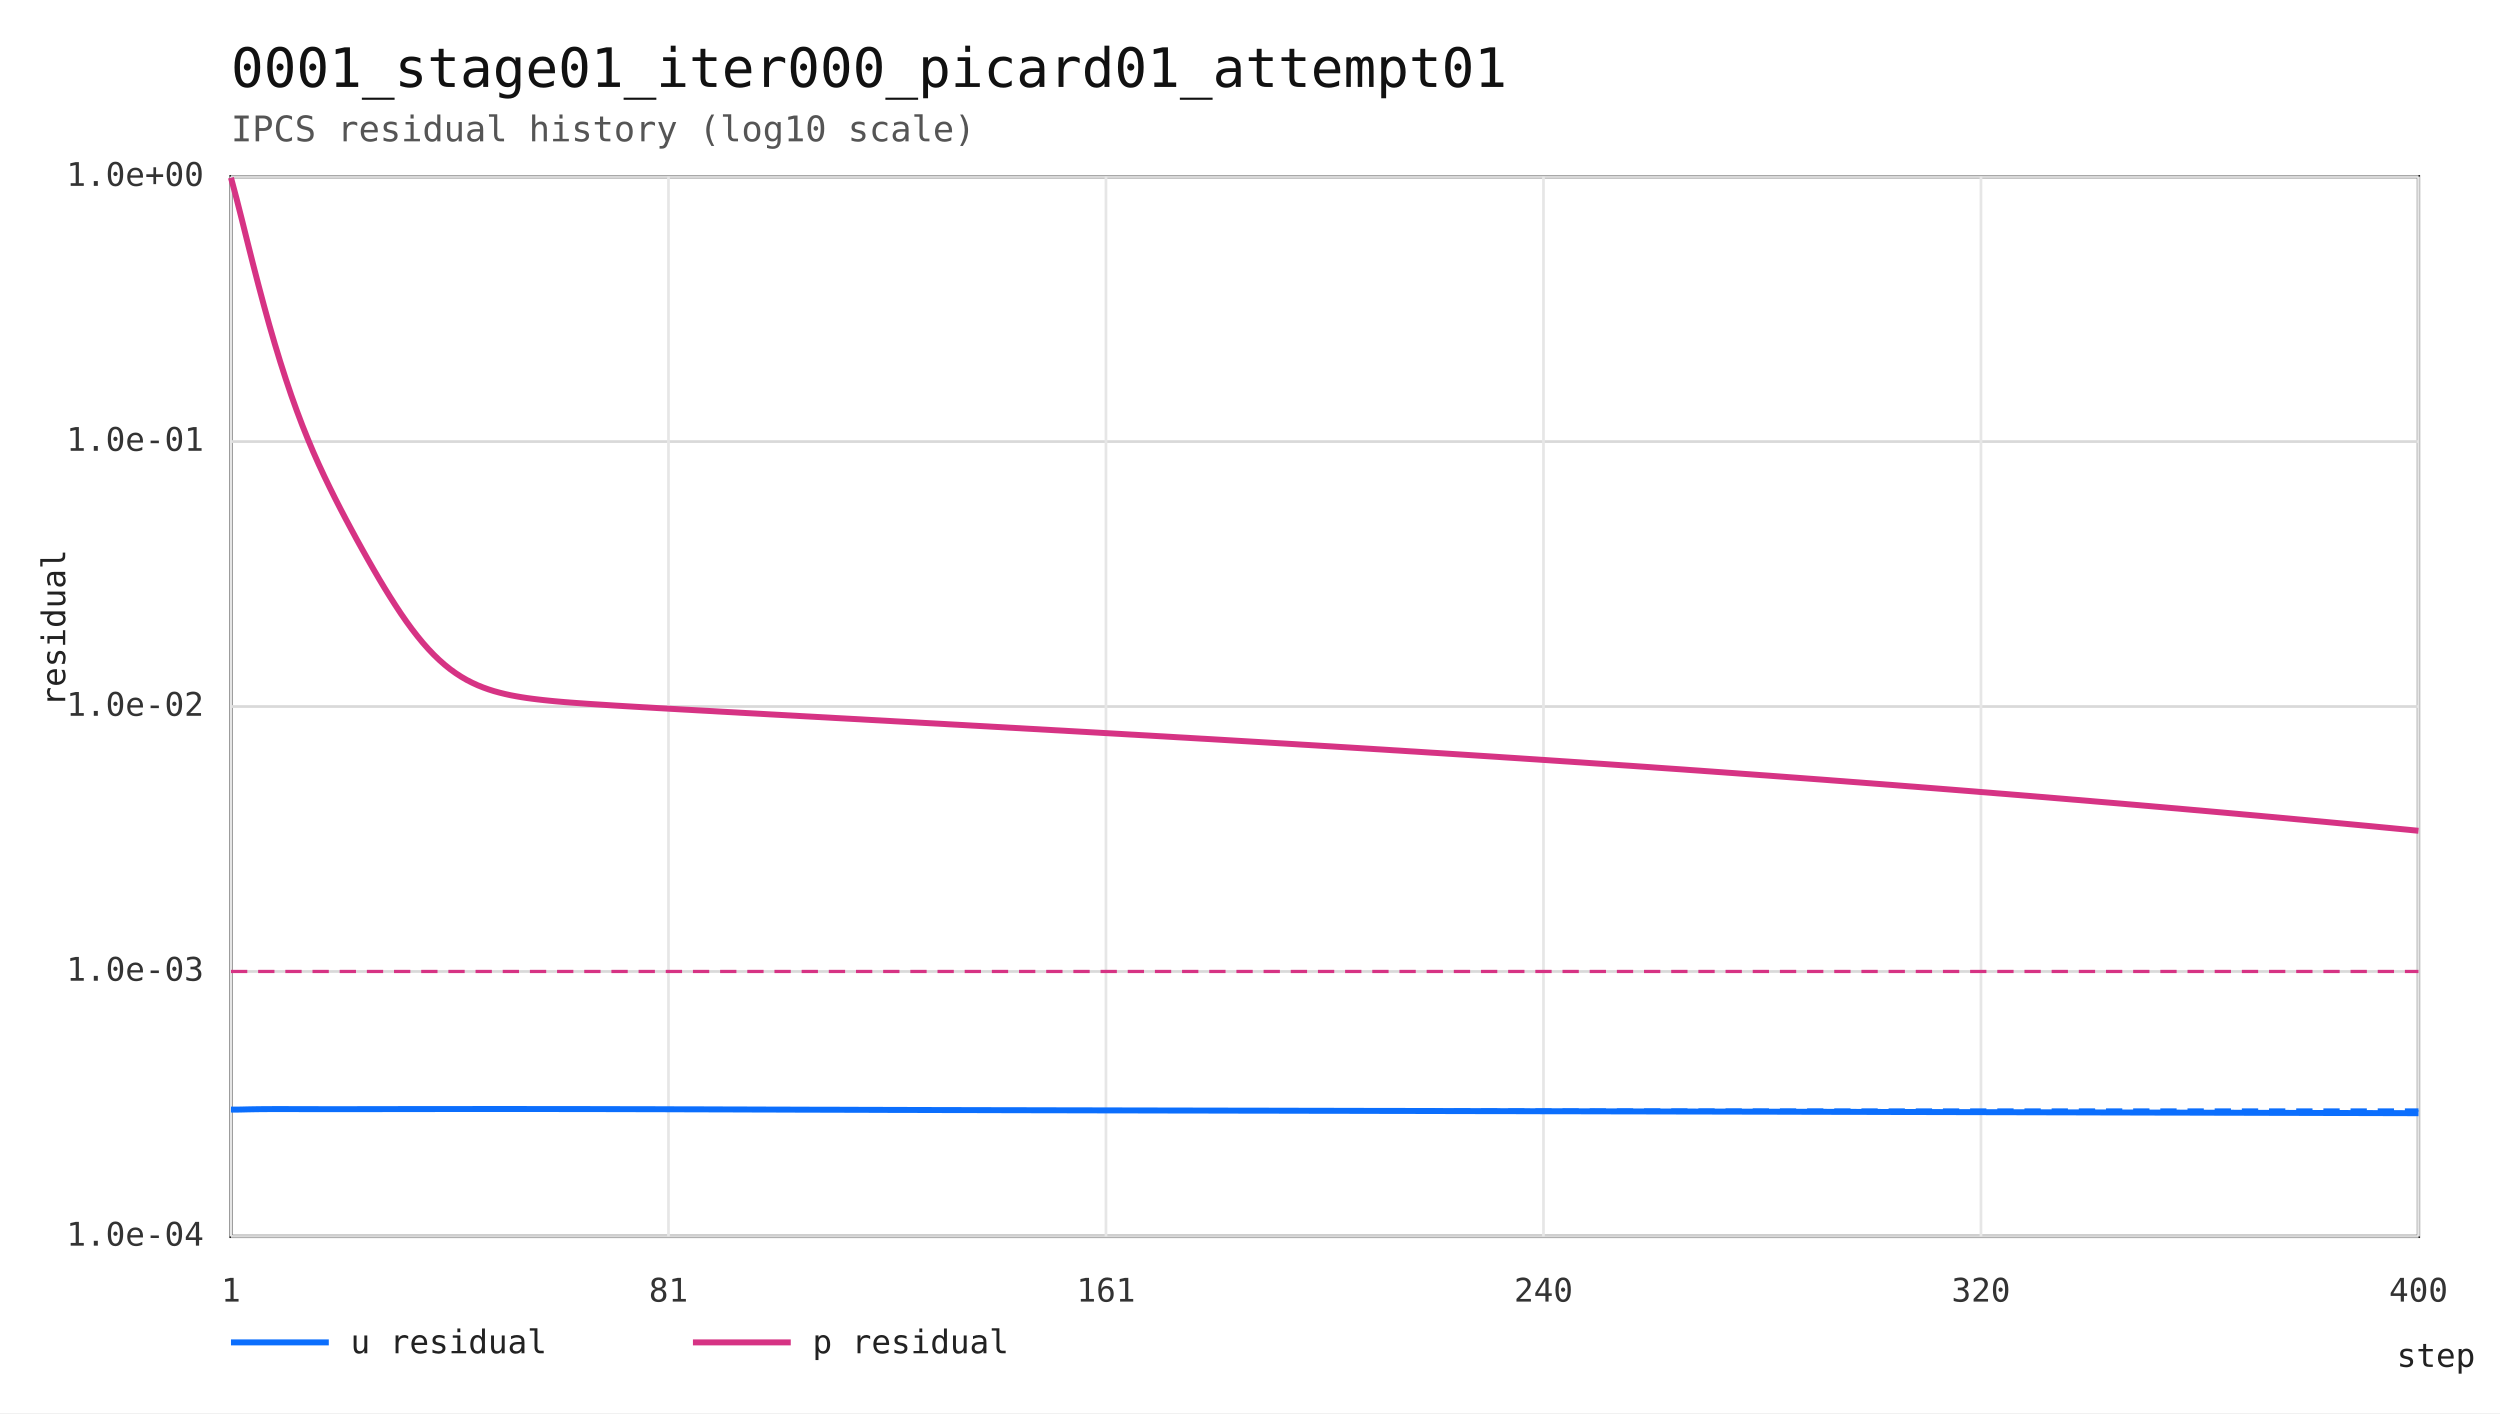
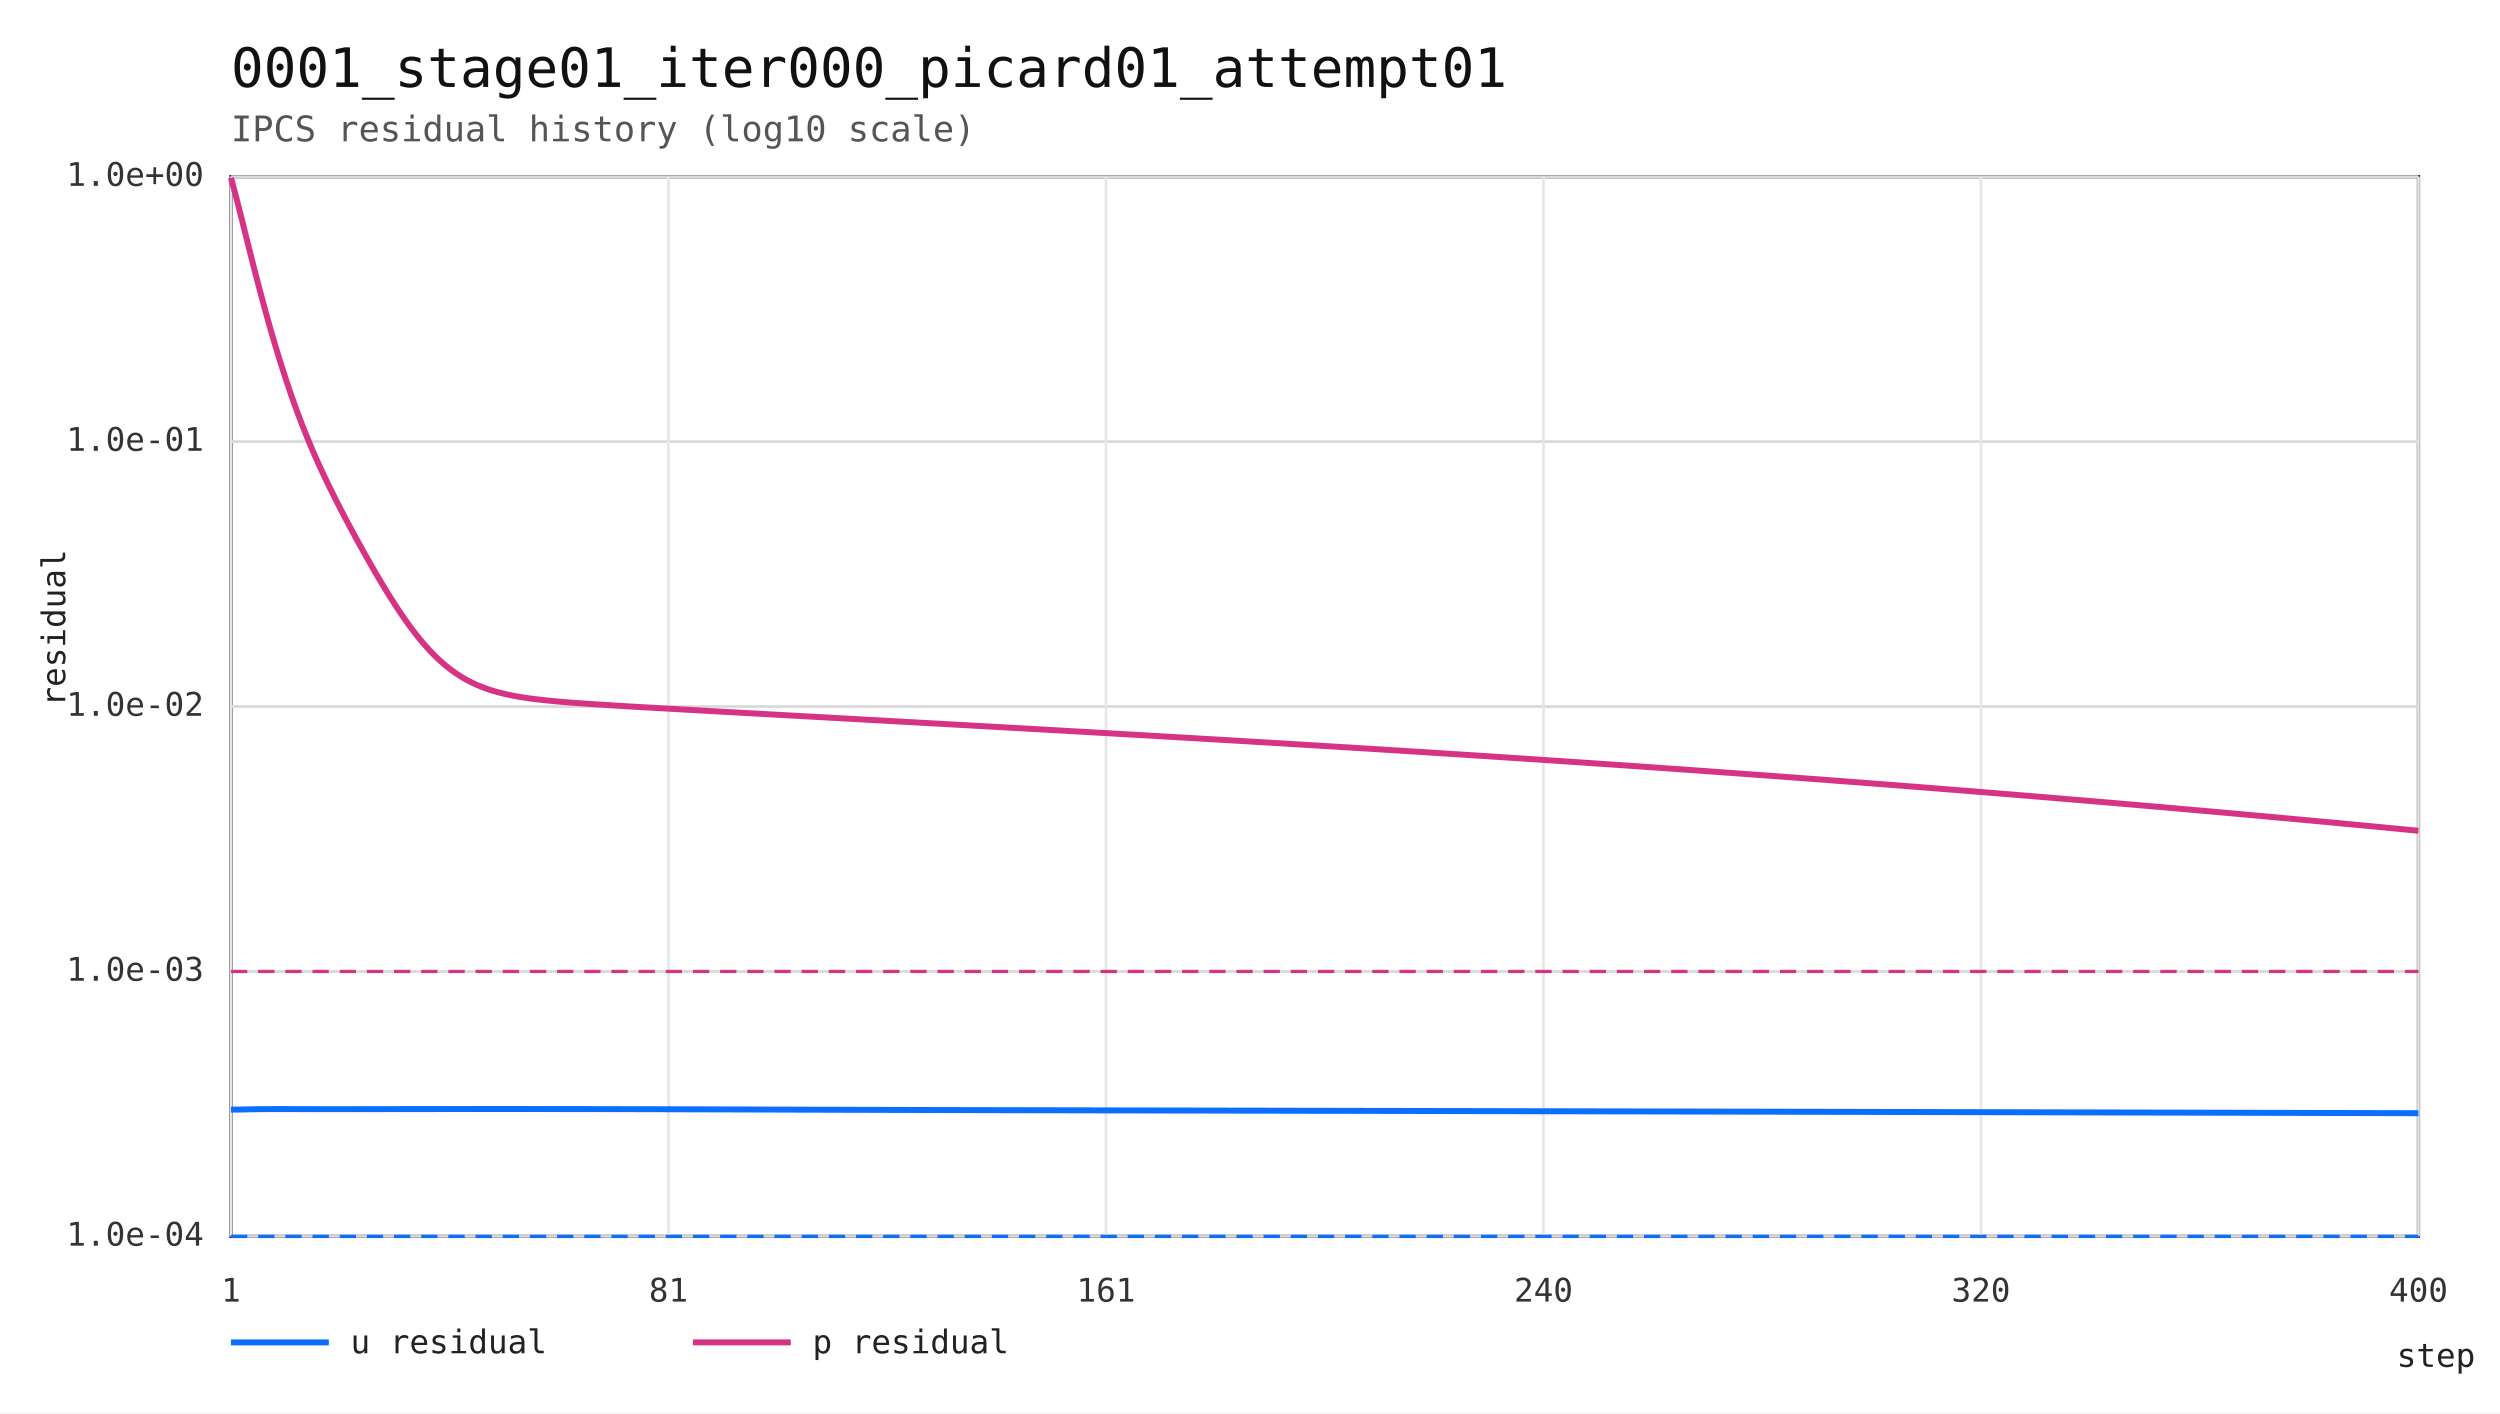
<svg xmlns="http://www.w3.org/2000/svg" width="920" height="520" viewBox="0 0 920 520">
  <rect x="0" y="0" width="920" height="520" fill="white" />
  <text x="85" y="32" font-size="20" font-family="monospace" fill="#111111">0001_stage01_iter000_picard01_attempt01</text>
  <text x="85" y="52" font-size="13" font-family="monospace" fill="#555555">IPCS residual history (log10 scale)</text>
  <rect x="85" y="65" width="805" height="390" fill="none" stroke="#222222" stroke-width="1.2" />
  <line x1="85" y1="455.00" x2="890" y2="455.00" stroke="#d9d9d9" stroke-width="1" />
  <text x="75" y="455.00" font-size="12" font-family="monospace" fill="#333333" text-anchor="end" dominant-baseline="middle">1.0e-04</text>
  <line x1="85" y1="357.50" x2="890" y2="357.50" stroke="#d9d9d9" stroke-width="1" />
  <text x="75" y="357.50" font-size="12" font-family="monospace" fill="#333333" text-anchor="end" dominant-baseline="middle">1.0e-03</text>
  <line x1="85" y1="260.00" x2="890" y2="260.00" stroke="#d9d9d9" stroke-width="1" />
  <text x="75" y="260.00" font-size="12" font-family="monospace" fill="#333333" text-anchor="end" dominant-baseline="middle">1.0e-02</text>
  <line x1="85" y1="162.50" x2="890" y2="162.50" stroke="#d9d9d9" stroke-width="1" />
  <text x="75" y="162.50" font-size="12" font-family="monospace" fill="#333333" text-anchor="end" dominant-baseline="middle">1.0e-01</text>
  <line x1="85" y1="65.00" x2="890" y2="65.00" stroke="#d9d9d9" stroke-width="1" />
  <text x="75" y="65.00" font-size="12" font-family="monospace" fill="#333333" text-anchor="end" dominant-baseline="middle">1.0e+00</text>
  <line x1="85.00" y1="65" x2="85.00" y2="455" stroke="#e6e6e6" stroke-width="1" />
  <text x="85.00" y="479" font-size="12" font-family="monospace" fill="#333333" text-anchor="middle">1</text>
  <line x1="246.00" y1="65" x2="246.00" y2="455" stroke="#e6e6e6" stroke-width="1" />
  <text x="246.00" y="479" font-size="12" font-family="monospace" fill="#333333" text-anchor="middle">81</text>
  <line x1="407.00" y1="65" x2="407.00" y2="455" stroke="#e6e6e6" stroke-width="1" />
  <text x="407.00" y="479" font-size="12" font-family="monospace" fill="#333333" text-anchor="middle">161</text>
  <line x1="568.00" y1="65" x2="568.00" y2="455" stroke="#e6e6e6" stroke-width="1" />
  <text x="568.00" y="479" font-size="12" font-family="monospace" fill="#333333" text-anchor="middle">240</text>
  <line x1="729.00" y1="65" x2="729.00" y2="455" stroke="#e6e6e6" stroke-width="1" />
  <text x="729.00" y="479" font-size="12" font-family="monospace" fill="#333333" text-anchor="middle">320</text>
  <line x1="890.00" y1="65" x2="890.00" y2="455" stroke="#e6e6e6" stroke-width="1" />
  <text x="890.00" y="479" font-size="12" font-family="monospace" fill="#333333" text-anchor="middle">400</text>
-   <line x1="85" y1="408.48" x2="890" y2="408.48" stroke="#0b6efd" stroke-width="1.2" stroke-dasharray="6 4" />
+   <line x1="85" y1="455.00" x2="890" y2="455.00" stroke="#0b6efd" stroke-width="1.2" stroke-dasharray="6 4" />
  <line x1="85" y1="357.50" x2="890" y2="357.50" stroke="#d63384" stroke-width="1.2" stroke-dasharray="6 4" />
  <polyline fill="none" stroke="#0b6efd" stroke-width="2.2" points="85.00,408.32 87.02,408.34 89.04,408.30 91.05,408.25 93.07,408.21 95.09,408.18 97.11,408.16 99.12,408.15 101.14,408.14 103.16,408.14 105.18,408.14 107.19,408.15 109.21,408.15 111.23,408.16 113.25,408.16 115.26,408.16 117.28,408.17 119.30,408.17 121.32,408.17 123.33,408.17 125.35,408.17 127.37,408.17 129.39,408.17 131.40,408.17 133.42,408.16 135.44,408.16 137.46,408.16 139.47,408.16 141.49,408.15 143.51,408.15 145.53,408.15 147.54,408.14 149.56,408.14 151.58,408.14 153.60,408.14 155.61,408.13 157.63,408.13 159.65,408.13 161.67,408.12 163.68,408.12 165.70,408.12 167.72,408.12 169.74,408.12 171.75,408.12 173.77,408.12 175.79,408.11 177.81,408.11 179.82,408.11 181.84,408.11 183.86,408.11 185.88,408.11 187.89,408.11 189.91,408.11 191.93,408.11 193.95,408.12 195.96,408.12 197.98,408.12 200.00,408.12 202.02,408.12 204.04,408.12 206.05,408.13 208.07,408.13 210.09,408.13 212.11,408.14 214.12,408.14 216.14,408.14 218.16,408.15 220.18,408.15 222.19,408.15 224.21,408.16 226.23,408.16 228.25,408.17 230.26,408.17 232.28,408.17 234.30,408.18 236.32,408.18 238.33,408.19 240.35,408.19 242.37,408.20 244.39,408.20 246.40,408.21 248.42,408.22 250.44,408.22 252.46,408.23 254.47,408.23 256.49,408.24 258.51,408.24 260.53,408.25 262.54,408.26 264.56,408.26 266.58,408.27 268.60,408.27 270.61,408.28 272.63,408.29 274.65,408.29 276.67,408.30 278.68,408.30 280.70,408.31 282.72,408.32 284.74,408.32 286.75,408.33 288.77,408.34 290.79,408.34 292.81,408.35 294.82,408.35 296.84,408.36 298.86,408.37 300.88,408.37 302.89,408.38 304.91,408.38 306.93,408.39 308.95,408.39 310.96,408.40 312.98,408.41 315.00,408.41 317.02,408.42 319.04,408.42 321.05,408.43 323.07,408.43 325.09,408.44 327.11,408.45 329.12,408.45 331.14,408.46 333.16,408.46 335.18,408.47 337.19,408.47 339.21,408.48 341.23,408.48 343.25,408.49 345.26,408.49 347.28,408.50 349.30,408.50 351.32,408.51 353.33,408.51 355.35,408.52 357.37,408.52 359.39,408.52 361.40,408.53 363.42,408.53 365.44,408.54 367.46,408.54 369.47,408.55 371.49,408.55 373.51,408.56 375.53,408.56 377.54,408.56 379.56,408.57 381.58,408.57 383.60,408.58 385.61,408.58 387.63,408.58 389.65,408.59 391.67,408.59 393.68,408.60 395.70,408.60 397.72,408.60 399.74,408.61 401.75,408.61 403.77,408.62 405.79,408.62 407.81,408.62 409.82,408.63 411.84,408.63 413.86,408.64 415.88,408.64 417.89,408.64 419.91,408.65 421.93,408.65 423.95,408.65 425.96,408.66 427.98,408.66 430.00,408.67 432.02,408.67 434.04,408.67 436.05,408.68 438.07,408.68 440.09,408.69 442.11,408.69 444.12,408.69 446.14,408.70 448.16,408.70 450.18,408.70 452.19,408.71 454.21,408.71 456.23,408.72 458.25,408.72 460.26,408.72 462.28,408.73 464.30,408.73 466.32,408.73 468.33,408.74 470.35,408.74 472.37,408.75 474.39,408.75 476.40,408.75 478.42,408.76 480.44,408.76 482.46,408.77 484.47,408.77 486.49,408.77 488.51,408.78 490.53,408.78 492.54,408.79 494.56,408.79 496.58,408.79 498.60,408.80 500.61,408.80 502.63,408.81 504.65,408.81 506.67,408.81 508.68,408.82 510.70,408.82 512.72,408.83 514.74,408.83 516.75,408.83 518.77,408.84 520.79,408.84 522.81,408.85 524.82,408.85 526.84,408.85 528.86,408.86 530.88,408.86 532.89,408.87 534.91,408.87 536.93,408.87 538.95,408.88 540.96,408.88 542.98,408.89 545.00,408.89 547.02,408.89 549.04,408.90 551.05,408.90 553.07,408.91 555.09,408.91 557.11,408.91 559.12,408.92 561.14,408.92 563.16,408.93 565.18,408.93 567.19,408.94 569.21,408.94 571.23,408.94 573.25,408.95 575.26,408.95 577.28,408.96 579.30,408.96 581.32,408.96 583.33,408.97 585.35,408.97 587.37,408.98 589.39,408.98 591.40,408.98 593.42,408.99 595.44,408.99 597.46,409.00 599.47,409.00 601.49,409.01 603.51,409.01 605.53,409.01 607.54,409.02 609.56,409.02 611.58,409.03 613.60,409.03 615.61,409.03 617.63,409.04 619.65,409.04 621.67,409.05 623.68,409.05 625.70,409.06 627.72,409.06 629.74,409.06 631.75,409.07 633.77,409.07 635.79,409.08 637.81,409.08 639.82,409.08 641.84,409.09 643.86,409.09 645.88,409.10 647.89,409.10 649.91,409.11 651.93,409.11 653.95,409.11 655.96,409.12 657.98,409.12 660.00,409.13 662.02,409.13 664.04,409.14 666.05,409.14 668.07,409.14 670.09,409.15 672.11,409.15 674.12,409.16 676.14,409.16 678.16,409.17 680.18,409.17 682.19,409.17 684.21,409.18 686.23,409.18 688.25,409.19 690.26,409.19 692.28,409.20 694.30,409.20 696.32,409.21 698.33,409.21 700.35,409.21 702.37,409.22 704.39,409.22 706.40,409.23 708.42,409.23 710.44,409.24 712.46,409.24 714.47,409.25 716.49,409.25 718.51,409.25 720.53,409.26 722.54,409.26 724.56,409.27 726.58,409.27 728.60,409.28 730.61,409.28 732.63,409.29 734.65,409.29 736.67,409.30 738.68,409.30 740.70,409.30 742.72,409.31 744.74,409.31 746.75,409.32 748.77,409.32 750.79,409.33 752.81,409.33 754.82,409.34 756.84,409.34 758.86,409.35 760.88,409.35 762.89,409.35 764.91,409.36 766.93,409.36 768.95,409.37 770.96,409.37 772.98,409.38 775.00,409.38 777.02,409.39 779.04,409.39 781.05,409.40 783.07,409.40 785.09,409.41 787.11,409.41 789.12,409.42 791.14,409.42 793.16,409.43 795.18,409.43 797.19,409.43 799.21,409.44 801.23,409.44 803.25,409.45 805.26,409.45 807.28,409.46 809.30,409.46 811.32,409.47 813.33,409.47 815.35,409.48 817.37,409.48 819.39,409.49 821.40,409.49 823.42,409.50 825.44,409.50 827.46,409.51 829.47,409.51 831.49,409.52 833.51,409.52 835.53,409.53 837.54,409.53 839.56,409.54 841.58,409.54 843.60,409.55 845.61,409.55 847.63,409.56 849.65,409.56 851.67,409.57 853.68,409.57 855.70,409.58 857.72,409.58 859.74,409.58 861.75,409.59 863.77,409.59 865.79,409.60 867.81,409.60 869.82,409.61 871.84,409.61 873.86,409.62 875.88,409.62 877.89,409.63 879.91,409.63 881.93,409.64 883.95,409.64 885.96,409.65 887.98,409.66 890.00,409.66" />
  <polyline fill="none" stroke="#d63384" stroke-width="2.2" points="85.00,65.40 87.02,72.98 89.04,80.94 91.05,89.01 93.07,97.02 95.09,104.83 97.11,112.39 99.12,119.65 101.14,126.60 103.16,133.23 105.18,139.52 107.19,145.48 109.21,151.12 111.23,156.46 113.25,161.50 115.26,166.28 117.28,170.83 119.30,175.18 121.32,179.37 123.33,183.43 125.35,187.38 127.37,191.24 129.39,195.02 131.40,198.74 133.42,202.39 135.44,205.99 137.46,209.52 139.47,212.97 141.49,216.34 143.51,219.61 145.53,222.77 147.54,225.82 149.56,228.73 151.58,231.50 153.60,234.11 155.61,236.56 157.63,238.84 159.65,240.96 161.67,242.90 163.68,244.67 165.70,246.29 167.72,247.74 169.74,249.05 171.75,250.22 173.77,251.25 175.79,252.18 177.81,252.99 179.82,253.71 181.84,254.35 183.86,254.90 185.88,255.40 187.89,255.84 189.91,256.22 191.93,256.57 193.95,256.88 195.96,257.15 197.98,257.40 200.00,257.63 202.02,257.84 204.04,258.04 206.05,258.22 208.07,258.39 210.09,258.55 212.11,258.70 214.12,258.84 216.14,258.99 218.16,259.12 220.18,259.25 222.19,259.38 224.21,259.51 226.23,259.64 228.25,259.76 230.26,259.88 232.28,260.00 234.30,260.12 236.32,260.24 238.33,260.35 240.35,260.47 242.37,260.59 244.39,260.70 246.40,260.82 248.42,260.93 250.44,261.05 252.46,261.16 254.47,261.27 256.49,261.39 258.51,261.50 260.53,261.61 262.54,261.72 264.56,261.84 266.58,261.95 268.60,262.06 270.61,262.17 272.63,262.29 274.65,262.40 276.67,262.51 278.68,262.62 280.70,262.73 282.72,262.85 284.74,262.96 286.75,263.07 288.77,263.18 290.79,263.29 292.81,263.40 294.82,263.52 296.84,263.63 298.86,263.74 300.88,263.85 302.89,263.96 304.91,264.07 306.93,264.19 308.95,264.30 310.96,264.41 312.98,264.52 315.00,264.63 317.02,264.74 319.04,264.86 321.05,264.97 323.07,265.08 325.09,265.19 327.11,265.30 329.12,265.42 331.14,265.53 333.16,265.64 335.18,265.75 337.19,265.86 339.21,265.98 341.23,266.09 343.25,266.20 345.26,266.31 347.28,266.42 349.30,266.54 351.32,266.65 353.33,266.76 355.35,266.87 357.37,266.99 359.39,267.10 361.40,267.21 363.42,267.32 365.44,267.44 367.46,267.55 369.47,267.66 371.49,267.78 373.51,267.89 375.53,268.00 377.54,268.12 379.56,268.23 381.58,268.34 383.60,268.46 385.61,268.57 387.63,268.69 389.65,268.80 391.67,268.91 393.68,269.03 395.70,269.14 397.72,269.26 399.74,269.37 401.75,269.49 403.77,269.60 405.79,269.72 407.81,269.83 409.82,269.95 411.84,270.06 413.86,270.18 415.88,270.30 417.89,270.41 419.91,270.53 421.93,270.64 423.95,270.76 425.96,270.88 427.98,270.99 430.00,271.11 432.02,271.23 434.04,271.35 436.05,271.46 438.07,271.58 440.09,271.70 442.11,271.82 444.12,271.93 446.14,272.05 448.16,272.17 450.18,272.29 452.19,272.41 454.21,272.53 456.23,272.65 458.25,272.77 460.26,272.89 462.28,273.01 464.30,273.13 466.32,273.25 468.33,273.37 470.35,273.49 472.37,273.61 474.39,273.73 476.40,273.85 478.42,273.98 480.44,274.10 482.46,274.22 484.47,274.34 486.49,274.47 488.51,274.59 490.53,274.71 492.54,274.84 494.56,274.96 496.58,275.08 498.60,275.21 500.61,275.33 502.63,275.46 504.65,275.58 506.67,275.71 508.68,275.83 510.70,275.96 512.72,276.09 514.74,276.21 516.75,276.34 518.77,276.47 520.79,276.59 522.81,276.72 524.82,276.85 526.84,276.98 528.86,277.10 530.88,277.23 532.89,277.36 534.91,277.49 536.93,277.62 538.95,277.75 540.96,277.88 542.98,278.01 545.00,278.14 547.02,278.27 549.04,278.40 551.05,278.53 553.07,278.67 555.09,278.80 557.11,278.93 559.12,279.06 561.14,279.20 563.16,279.33 565.18,279.46 567.19,279.60 569.21,279.73 571.23,279.87 573.25,280.00 575.26,280.14 577.28,280.27 579.30,280.41 581.32,280.54 583.33,280.68 585.35,280.82 587.37,280.96 589.39,281.09 591.40,281.23 593.42,281.37 595.44,281.51 597.46,281.65 599.47,281.78 601.49,281.92 603.51,282.06 605.53,282.20 607.54,282.34 609.56,282.49 611.58,282.63 613.60,282.77 615.61,282.91 617.63,283.05 619.65,283.19 621.67,283.34 623.68,283.48 625.70,283.62 627.72,283.77 629.74,283.91 631.75,284.06 633.77,284.20 635.79,284.35 637.81,284.49 639.82,284.64 641.84,284.79 643.86,284.93 645.88,285.08 647.89,285.23 649.91,285.37 651.93,285.52 653.95,285.67 655.96,285.82 657.98,285.97 660.00,286.12 662.02,286.27 664.04,286.42 666.05,286.57 668.07,286.72 670.09,286.87 672.11,287.02 674.12,287.18 676.14,287.33 678.16,287.48 680.18,287.64 682.19,287.79 684.21,287.94 686.23,288.10 688.25,288.25 690.26,288.41 692.28,288.56 694.30,288.72 696.32,288.87 698.33,289.03 700.35,289.19 702.37,289.35 704.39,289.50 706.40,289.66 708.42,289.82 710.44,289.98 712.46,290.14 714.47,290.30 716.49,290.46 718.51,290.62 720.53,290.78 722.54,290.94 724.56,291.10 726.58,291.26 728.60,291.43 730.61,291.59 732.63,291.75 734.65,291.92 736.67,292.08 738.68,292.24 740.70,292.41 742.72,292.57 744.74,292.74 746.75,292.90 748.77,293.07 750.79,293.24 752.81,293.40 754.82,293.57 756.84,293.74 758.86,293.91 760.88,294.08 762.89,294.25 764.91,294.41 766.93,294.58 768.95,294.75 770.96,294.93 772.98,295.10 775.00,295.27 777.02,295.44 779.04,295.61 781.05,295.78 783.07,295.96 785.09,296.13 787.11,296.30 789.12,296.48 791.14,296.65 793.16,296.83 795.18,297.00 797.19,297.18 799.21,297.36 801.23,297.53 803.25,297.71 805.26,297.89 807.28,298.07 809.30,298.24 811.32,298.42 813.33,298.60 815.35,298.78 817.37,298.96 819.39,299.14 821.40,299.32 823.42,299.50 825.44,299.69 827.46,299.87 829.47,300.05 831.49,300.23 833.51,300.42 835.53,300.60 837.54,300.78 839.56,300.97 841.58,301.15 843.60,301.34 845.61,301.53 847.63,301.71 849.65,301.90 851.67,302.09 853.68,302.27 855.70,302.46 857.72,302.65 859.74,302.84 861.75,303.03 863.77,303.22 865.79,303.41 867.81,303.60 869.82,303.79 871.84,303.98 873.86,304.17 875.88,304.37 877.89,304.56 879.91,304.75 881.93,304.95 883.95,305.14 885.96,305.33 887.98,305.53 890.00,305.73" />
  <text x="882" y="503" font-size="12" font-family="monospace" fill="#222222">step</text>
  <text x="24" y="260.0" font-size="12" font-family="monospace" fill="#222222" transform="rotate(-90 24,260.0)">residual</text>
  <line x1="85" y1="494" x2="121" y2="494" stroke="#0b6efd" stroke-width="2.2" />
  <text x="129" y="498" font-size="12" font-family="monospace" fill="#222222">u residual</text>
  <line x1="255" y1="494" x2="291" y2="494" stroke="#d63384" stroke-width="2.2" />
  <text x="299" y="498" font-size="12" font-family="monospace" fill="#222222">p residual</text>
</svg>
